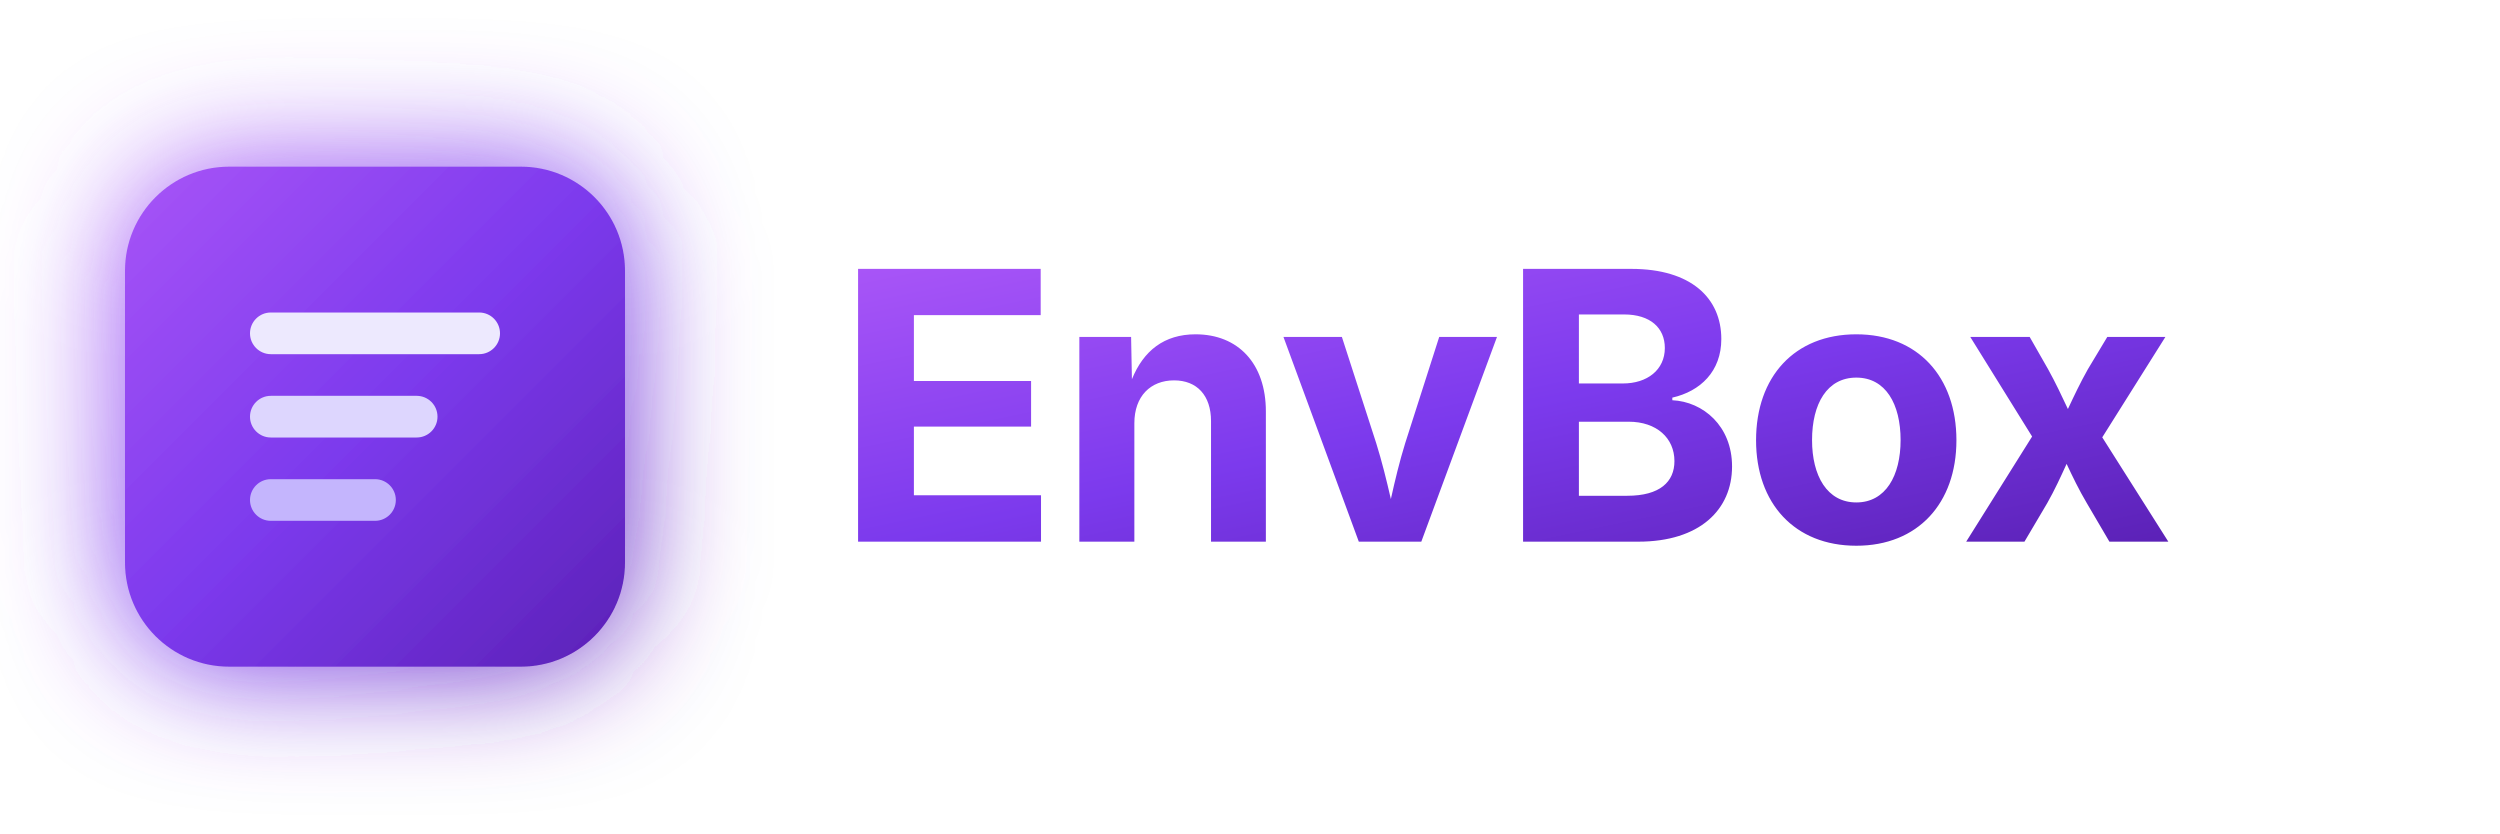
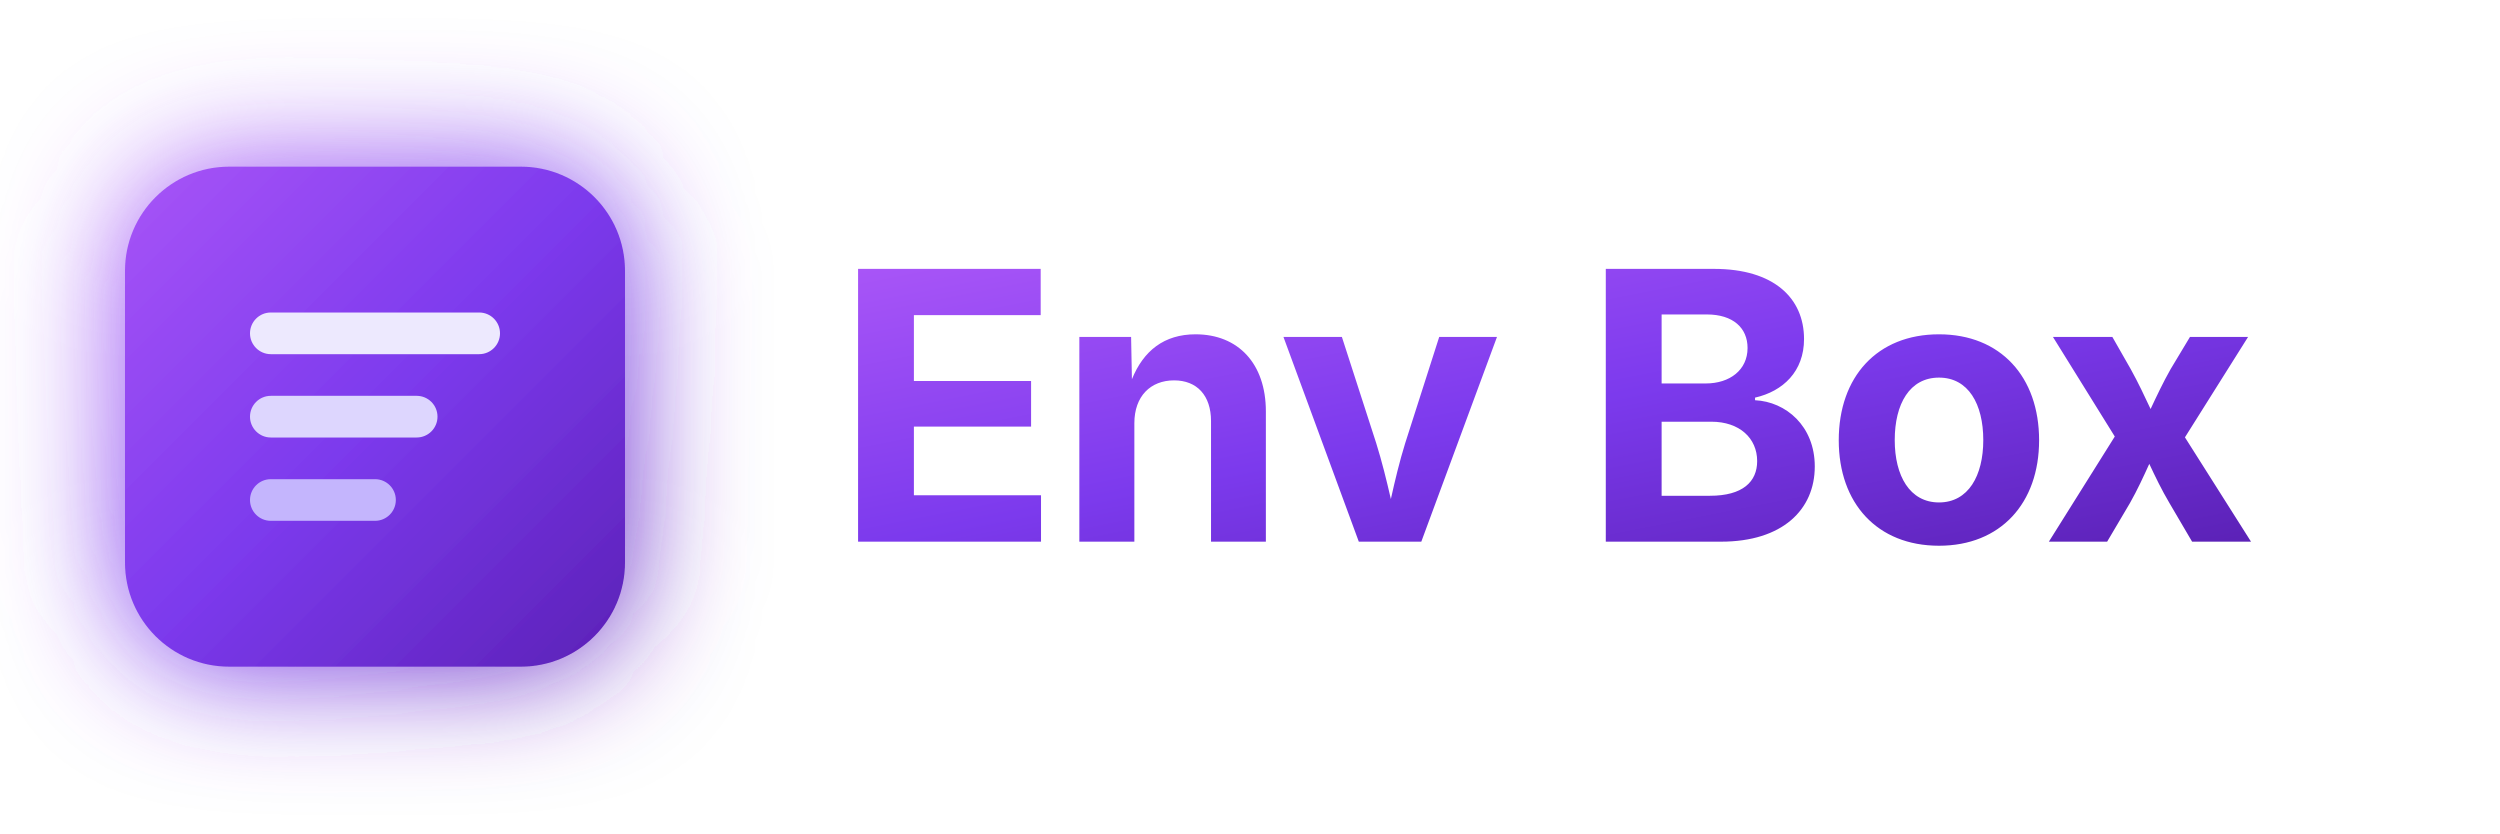
<svg xmlns="http://www.w3.org/2000/svg" width="240" height="80" viewBox="0 0 240 80" fill="none">
  <defs>
    <linearGradient id="envboxGradient" x1="0" y1="0" x2="1" y2="1">
      <stop offset="0%" stop-color="#A855F7" />
      <stop offset="50%" stop-color="#7C3AED" />
      <stop offset="100%" stop-color="#5B21B6" />
    </linearGradient>
    <filter id="glow" x="-50%" y="-50%" width="200%" height="200%">
      <feGaussianBlur stdDeviation="6" result="blur" />
      <feMerge>
        <feMergeNode in="blur" />
        <feMergeNode in="SourceGraphic" />
      </feMerge>
    </filter>
  </defs>
  <g transform="translate(12,16)" filter="url(#glow)">
    <rect x="0" y="0" width="48" height="48" rx="10" fill="url(#envboxGradient)" />
    <rect x="12" y="14" width="24" height="4" rx="2" fill="#EDE9FE" />
    <rect x="12" y="22" width="18" height="4" rx="2" fill="#DDD6FE" />
    <rect x="12" y="30" width="14" height="4" rx="2" fill="#C4B5FD" />
  </g>
  <text x="80" y="52" font-size="36" font-weight="700" font-family="Inter, system-ui, -apple-system, BlinkMacSystemFont, sans-serif" fill="url(#envboxGradient)" letter-spacing="-0.5">
-     EnvBox
+     Env Box
  </text>
</svg>
